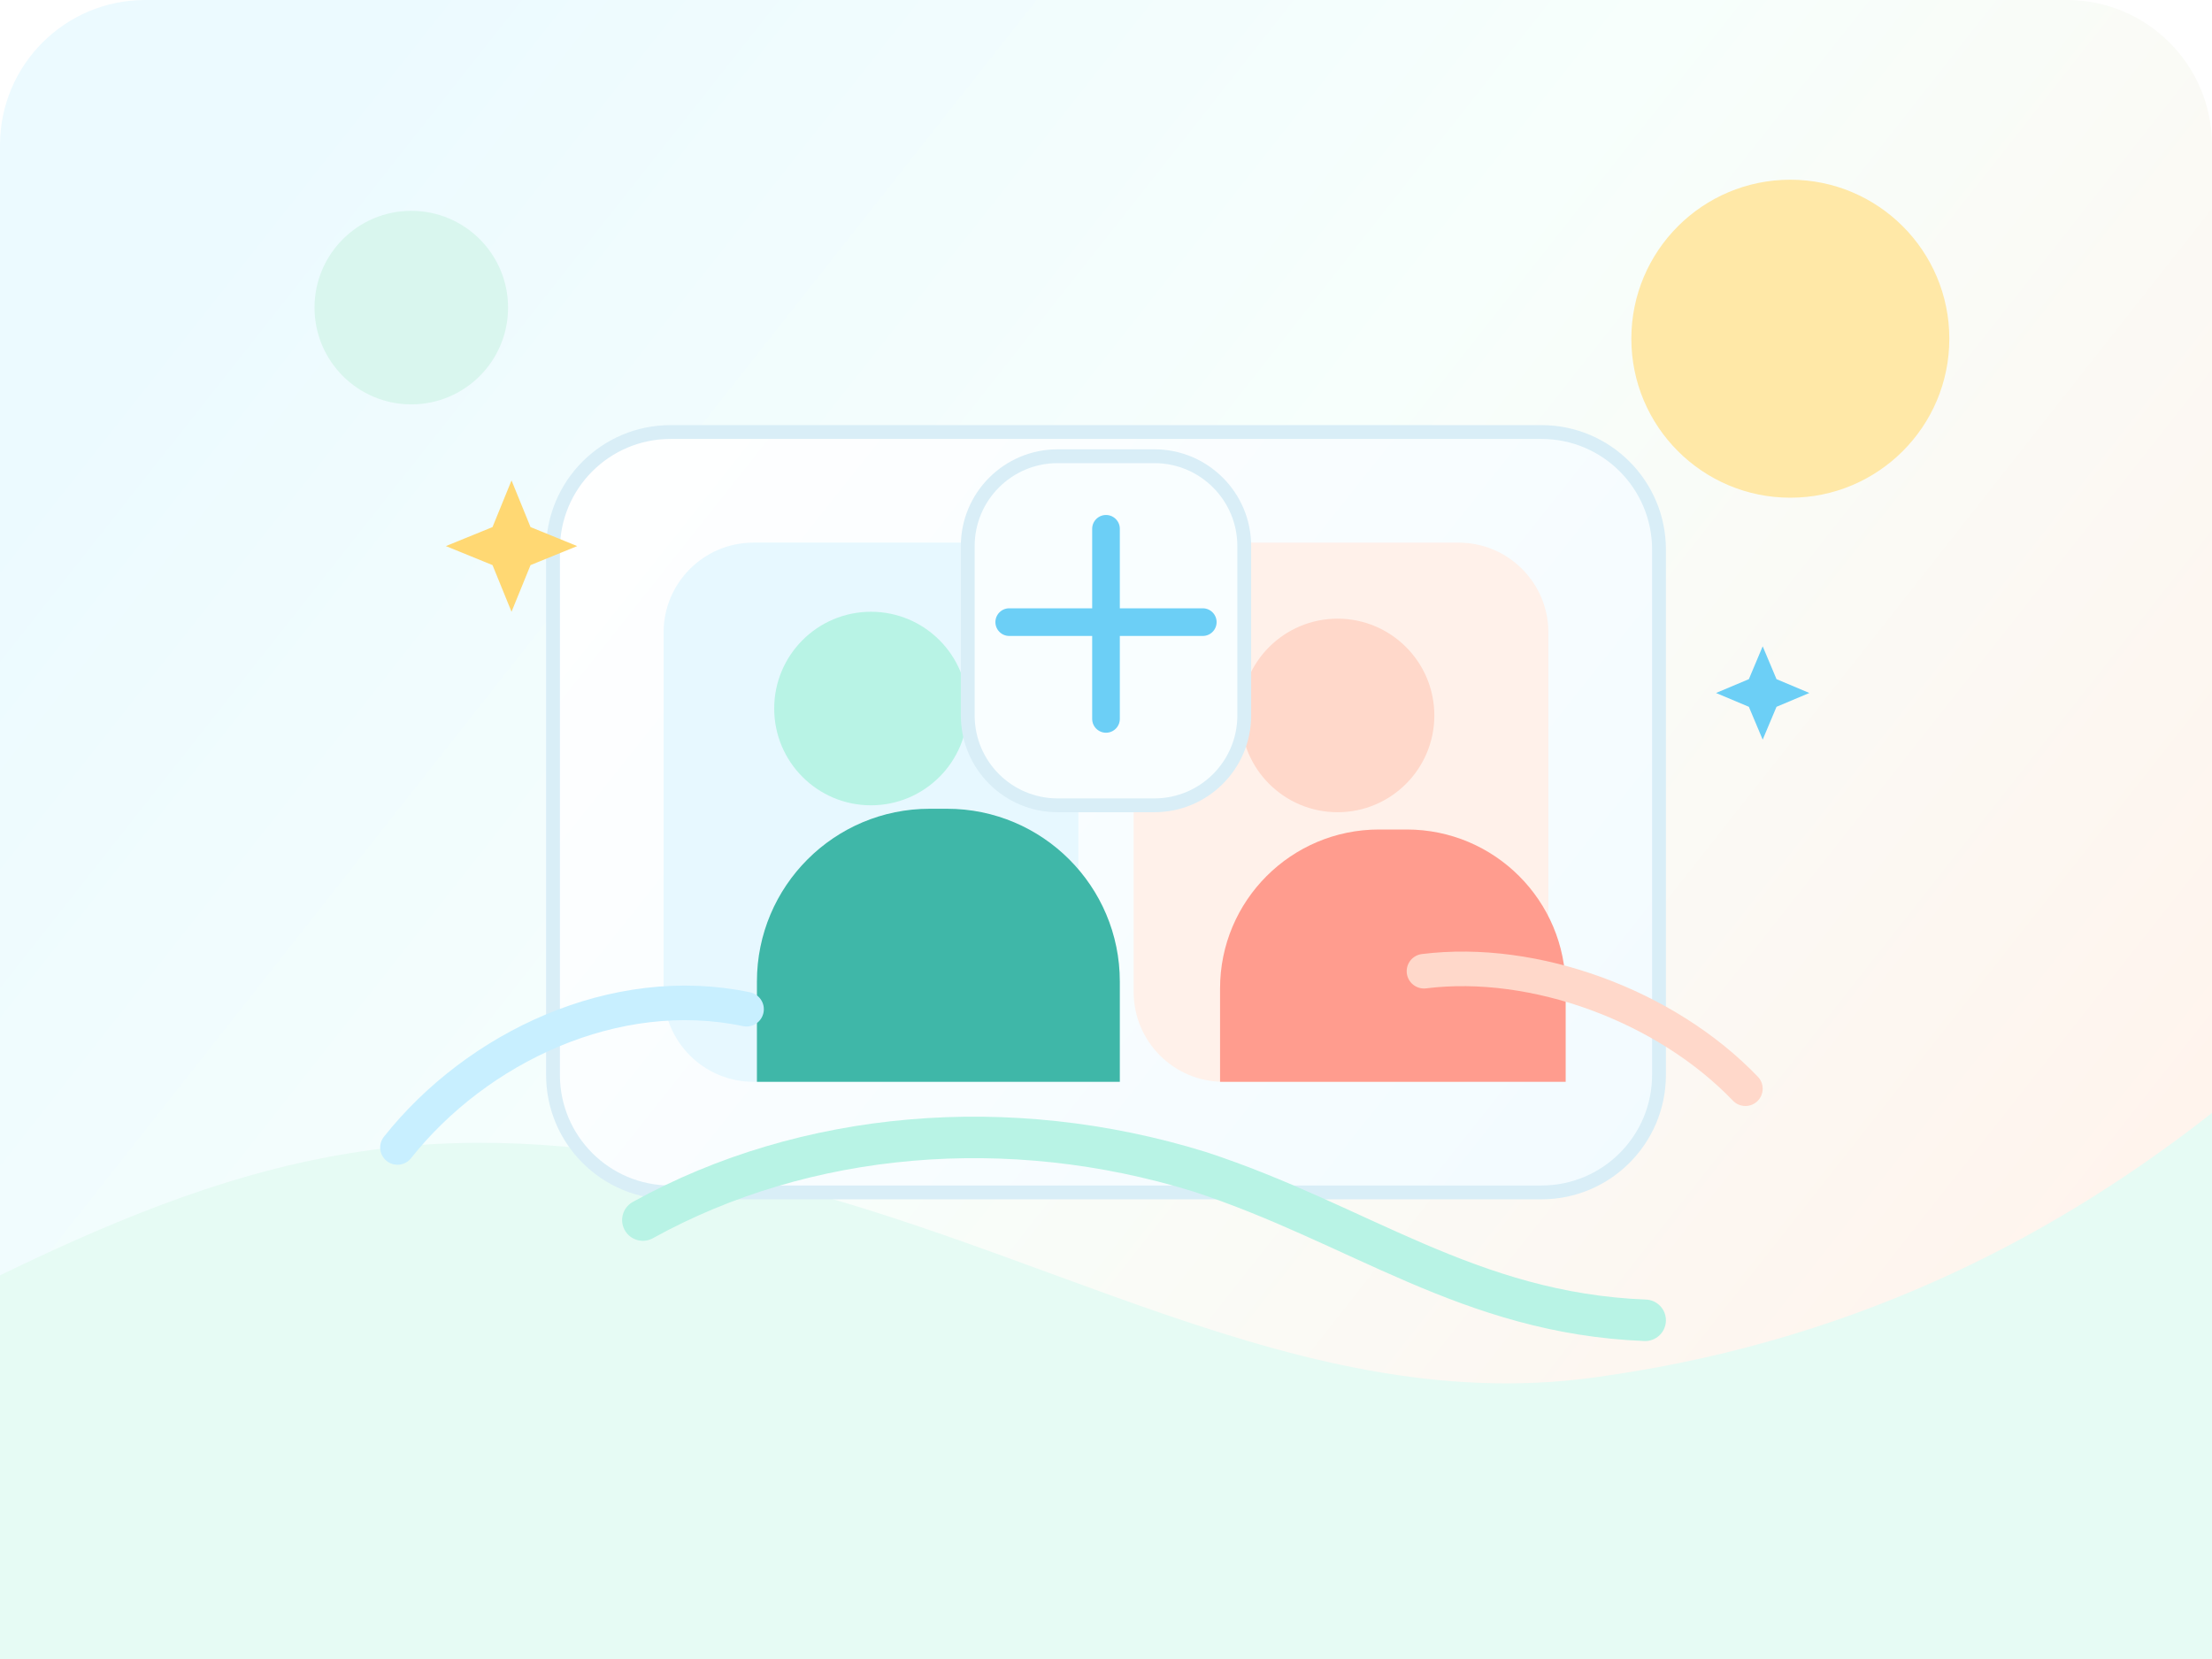
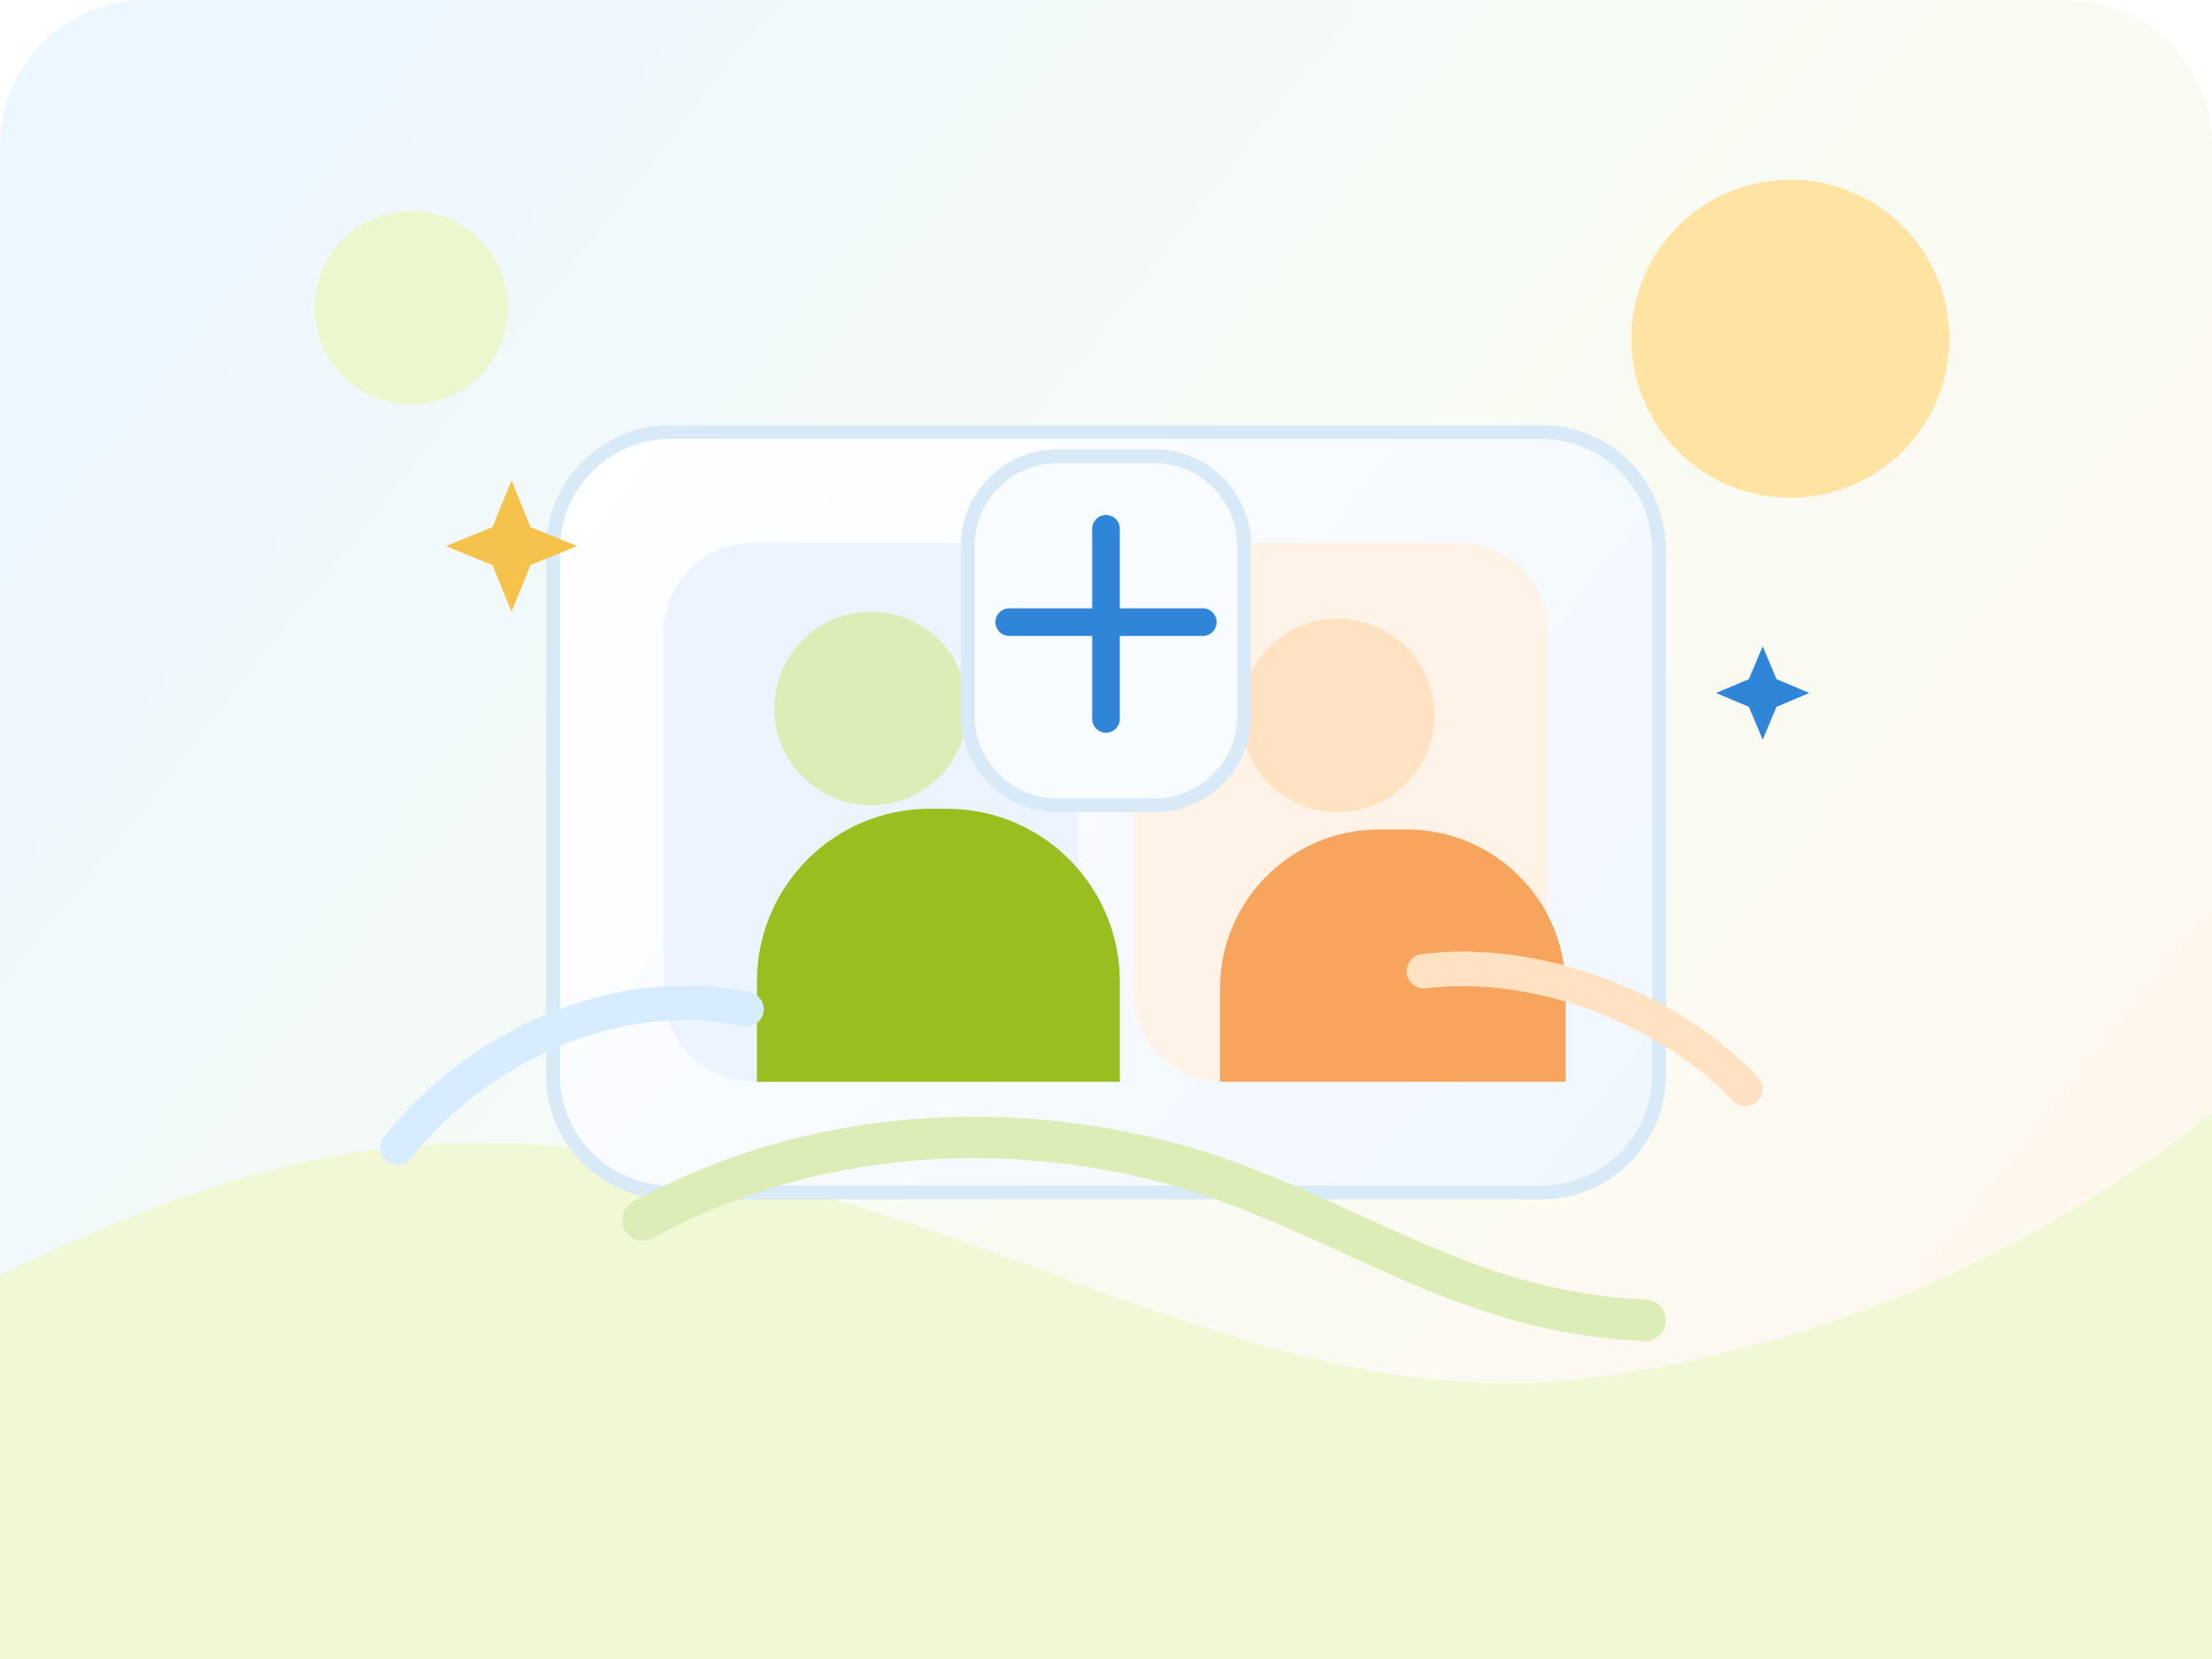
<svg xmlns="http://www.w3.org/2000/svg" width="640" height="480" viewBox="0 0 640 480" fill="none">
  <defs>
    <linearGradient id="bg" x1="76" y1="48" x2="554" y2="425" gradientUnits="userSpaceOnUse">
-       <stop stop-color="#ECFAFF" />
-       <stop offset="0.48" stop-color="#F7FFFC" />
-       <stop offset="1" stop-color="#FFF4ED" />
+       <stop stop-color="#EDF7FF" />
+       <stop offset="0.48" stop-color="#F7FCF4" />
+       <stop offset="1" stop-color="#FFF8EF" />
    </linearGradient>
    <linearGradient id="panel" x1="170" y1="117" x2="466" y2="352" gradientUnits="userSpaceOnUse">
      <stop stop-color="white" />
-       <stop offset="1" stop-color="#F2FBFF" />
+       <stop offset="1" stop-color="#F0F7FF" />
    </linearGradient>
  </defs>
  <rect width="640" height="480" rx="42" fill="url(#bg)" />
-   <circle cx="518" cy="98" r="46" fill="#FFE8A7" />
-   <circle cx="119" cy="89" r="28" fill="#D9F6EE" />
-   <path d="M0 369C76 332 126 322 205 338C300 357 376 412 465 398C541 387 598 355 640 322V480H0V369Z" fill="#E6FBF4" />
-   <rect x="160" y="125" width="320" height="220" rx="34" fill="url(#panel)" stroke="#D9EEF7" stroke-width="4" />
-   <rect x="192" y="157" width="120" height="156" rx="26" fill="#E7F8FF" />
-   <rect x="328" y="157" width="120" height="156" rx="26" fill="#FFF1EA" />
-   <circle cx="252" cy="205" r="28" fill="#B8F3E5" />
-   <circle cx="387" cy="207" r="28" fill="#FFD8CA" />
-   <path d="M219 284C219 256.39 241.39 234 269 234H274C301.61 234 324 256.39 324 284V313H219V284Z" fill="#3FB7A8" />
-   <path d="M353 286C353 260.59 373.59 240 399 240H407C432.41 240 453 260.59 453 286V313H353V286Z" fill="#FF9C8E" />
-   <rect x="280" y="132" width="80" height="101" rx="26" fill="#F9FEFF" stroke="#D9EEF7" stroke-width="4" />
-   <path d="M320 153V208" stroke="#6CCFF6" stroke-width="8" stroke-linecap="round" />
-   <path d="M292 180H348" stroke="#6CCFF6" stroke-width="8" stroke-linecap="round" />
-   <path d="M186 353C233 327 292 322 347 339C393 354 425 380 476 382" stroke="#B8F3E5" stroke-width="12" stroke-linecap="round" />
-   <path d="M115 332C138 303 178 284 216 292" stroke="#C8EFFF" stroke-width="10" stroke-linecap="round" />
-   <path d="M505 315C482 291 444 277 412 281" stroke="#FFD8CA" stroke-width="10" stroke-linecap="round" />
-   <path d="M148 139L153.5 152.5L167 158L153.5 163.5L148 177L142.5 163.5L129 158L142.5 152.5L148 139Z" fill="#FFD873" />
-   <path d="M510 187L514 196.5L523.5 200.5L514 204.5L510 214L506 204.5L496.5 200.5L506 196.5L510 187Z" fill="#6CCFF6" />
+   <circle cx="518" cy="98" r="46" fill="#FFE3A2" />
+   <circle cx="119" cy="89" r="28" fill="#EDF7CD" />
+   <path d="M0 369C76 332 126 322 205 338C300 357 376 412 465 398C541 387 598 355 640 322V480H0V369Z" fill="#F0F8D6" />
+   <rect x="160" y="125" width="320" height="220" rx="34" fill="url(#panel)" stroke="#D8E9F7" stroke-width="4" />
+   <rect x="192" y="157" width="120" height="156" rx="26" fill="#ECF5FF" />
+   <rect x="328" y="157" width="120" height="156" rx="26" fill="#FFF2E7" />
+   <circle cx="252" cy="205" r="28" fill="#DDEDB8" />
+   <circle cx="387" cy="207" r="28" fill="#FFE2C1" />
+   <path d="M219 284C219 256.39 241.39 234 269 234H274C301.61 234 324 256.39 324 284V313H219V284Z" fill="#98BF1F" />
+   <path d="M353 286C353 260.59 373.59 240 399 240H407C432.41 240 453 260.59 453 286V313H353V286Z" fill="#F7A55D" />
+   <rect x="280" y="132" width="80" height="101" rx="26" fill="#F9FCFF" stroke="#D8E9F7" stroke-width="4" />
+   <path d="M320 153V208" stroke="#2F86D8" stroke-width="8" stroke-linecap="round" />
+   <path d="M292 180H348" stroke="#2F86D8" stroke-width="8" stroke-linecap="round" />
+   <path d="M186 353C233 327 292 322 347 339C393 354 425 380 476 382" stroke="#DDEDB8" stroke-width="12" stroke-linecap="round" />
+   <path d="M115 332C138 303 178 284 216 292" stroke="#D7ECFF" stroke-width="10" stroke-linecap="round" />
+   <path d="M505 315C482 291 444 277 412 281" stroke="#FFE2C1" stroke-width="10" stroke-linecap="round" />
+   <path d="M148 139L153.5 152.5L167 158L153.5 163.5L148 177L142.5 163.5L129 158L142.5 152.5L148 139Z" fill="#F5C24B" />
+   <path d="M510 187L514 196.5L523.5 200.5L514 204.5L510 214L506 204.5L496.5 200.5L506 196.5L510 187Z" fill="#2F86D8" />
</svg>
